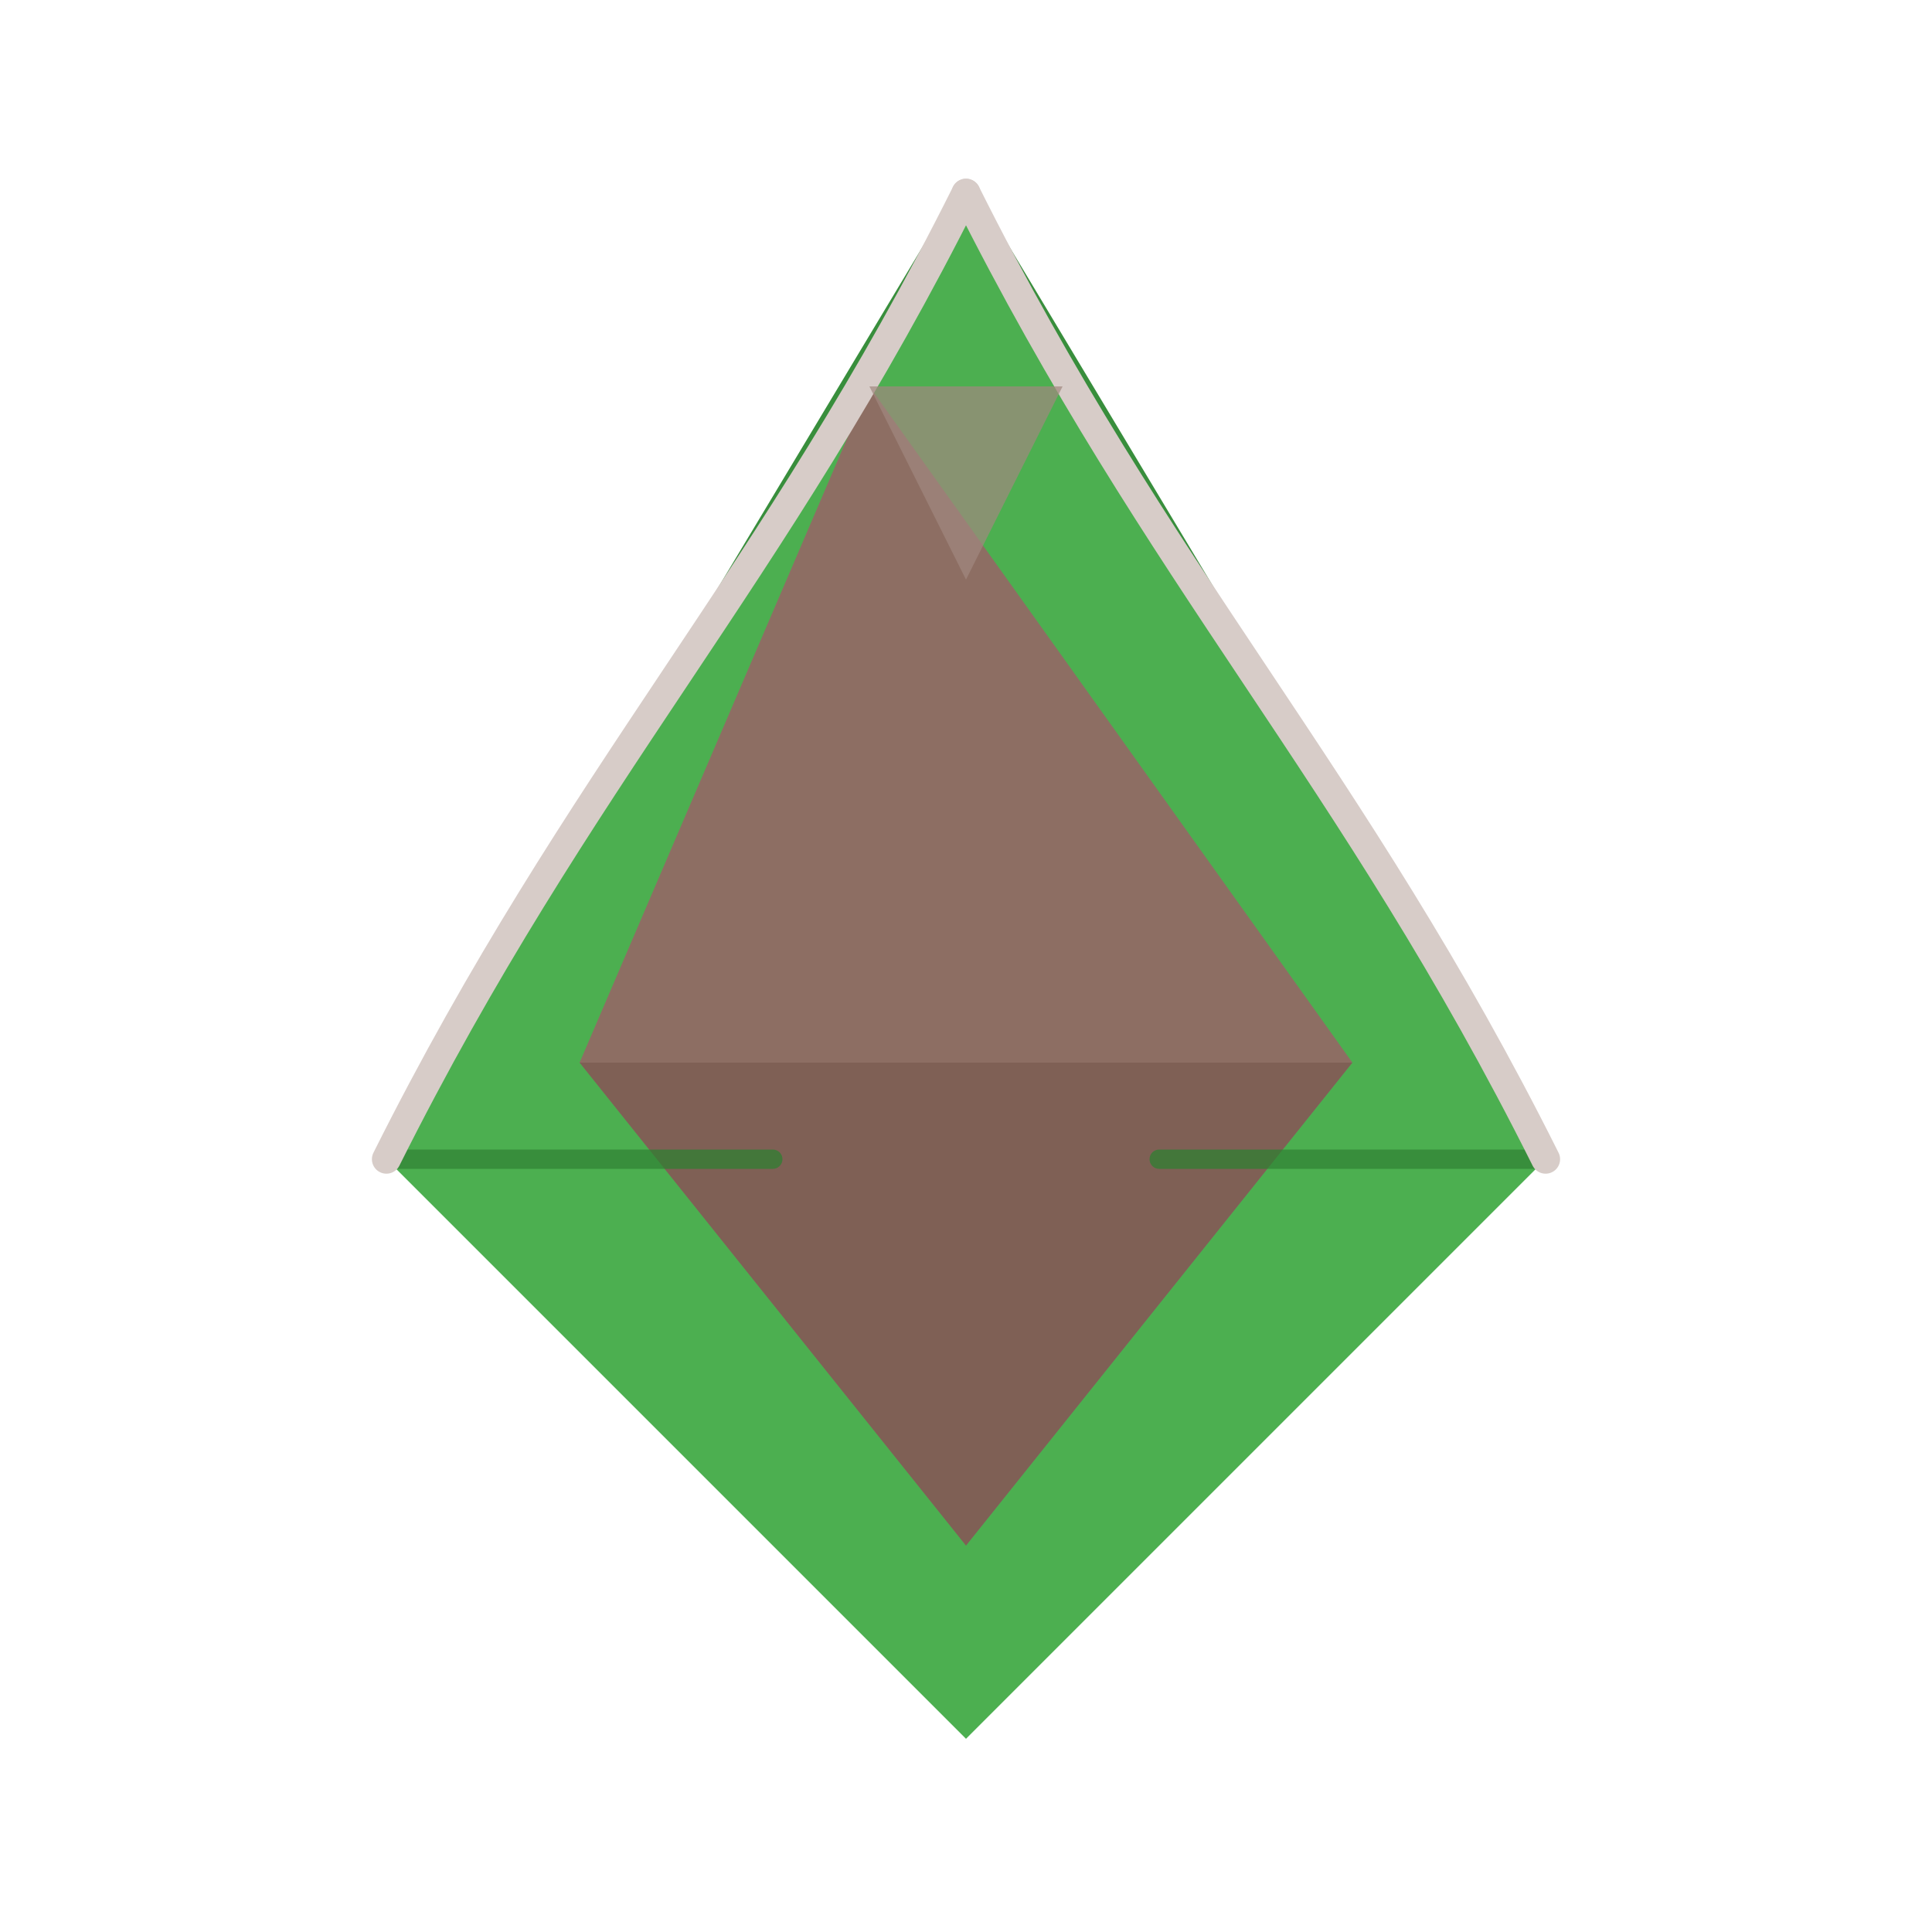
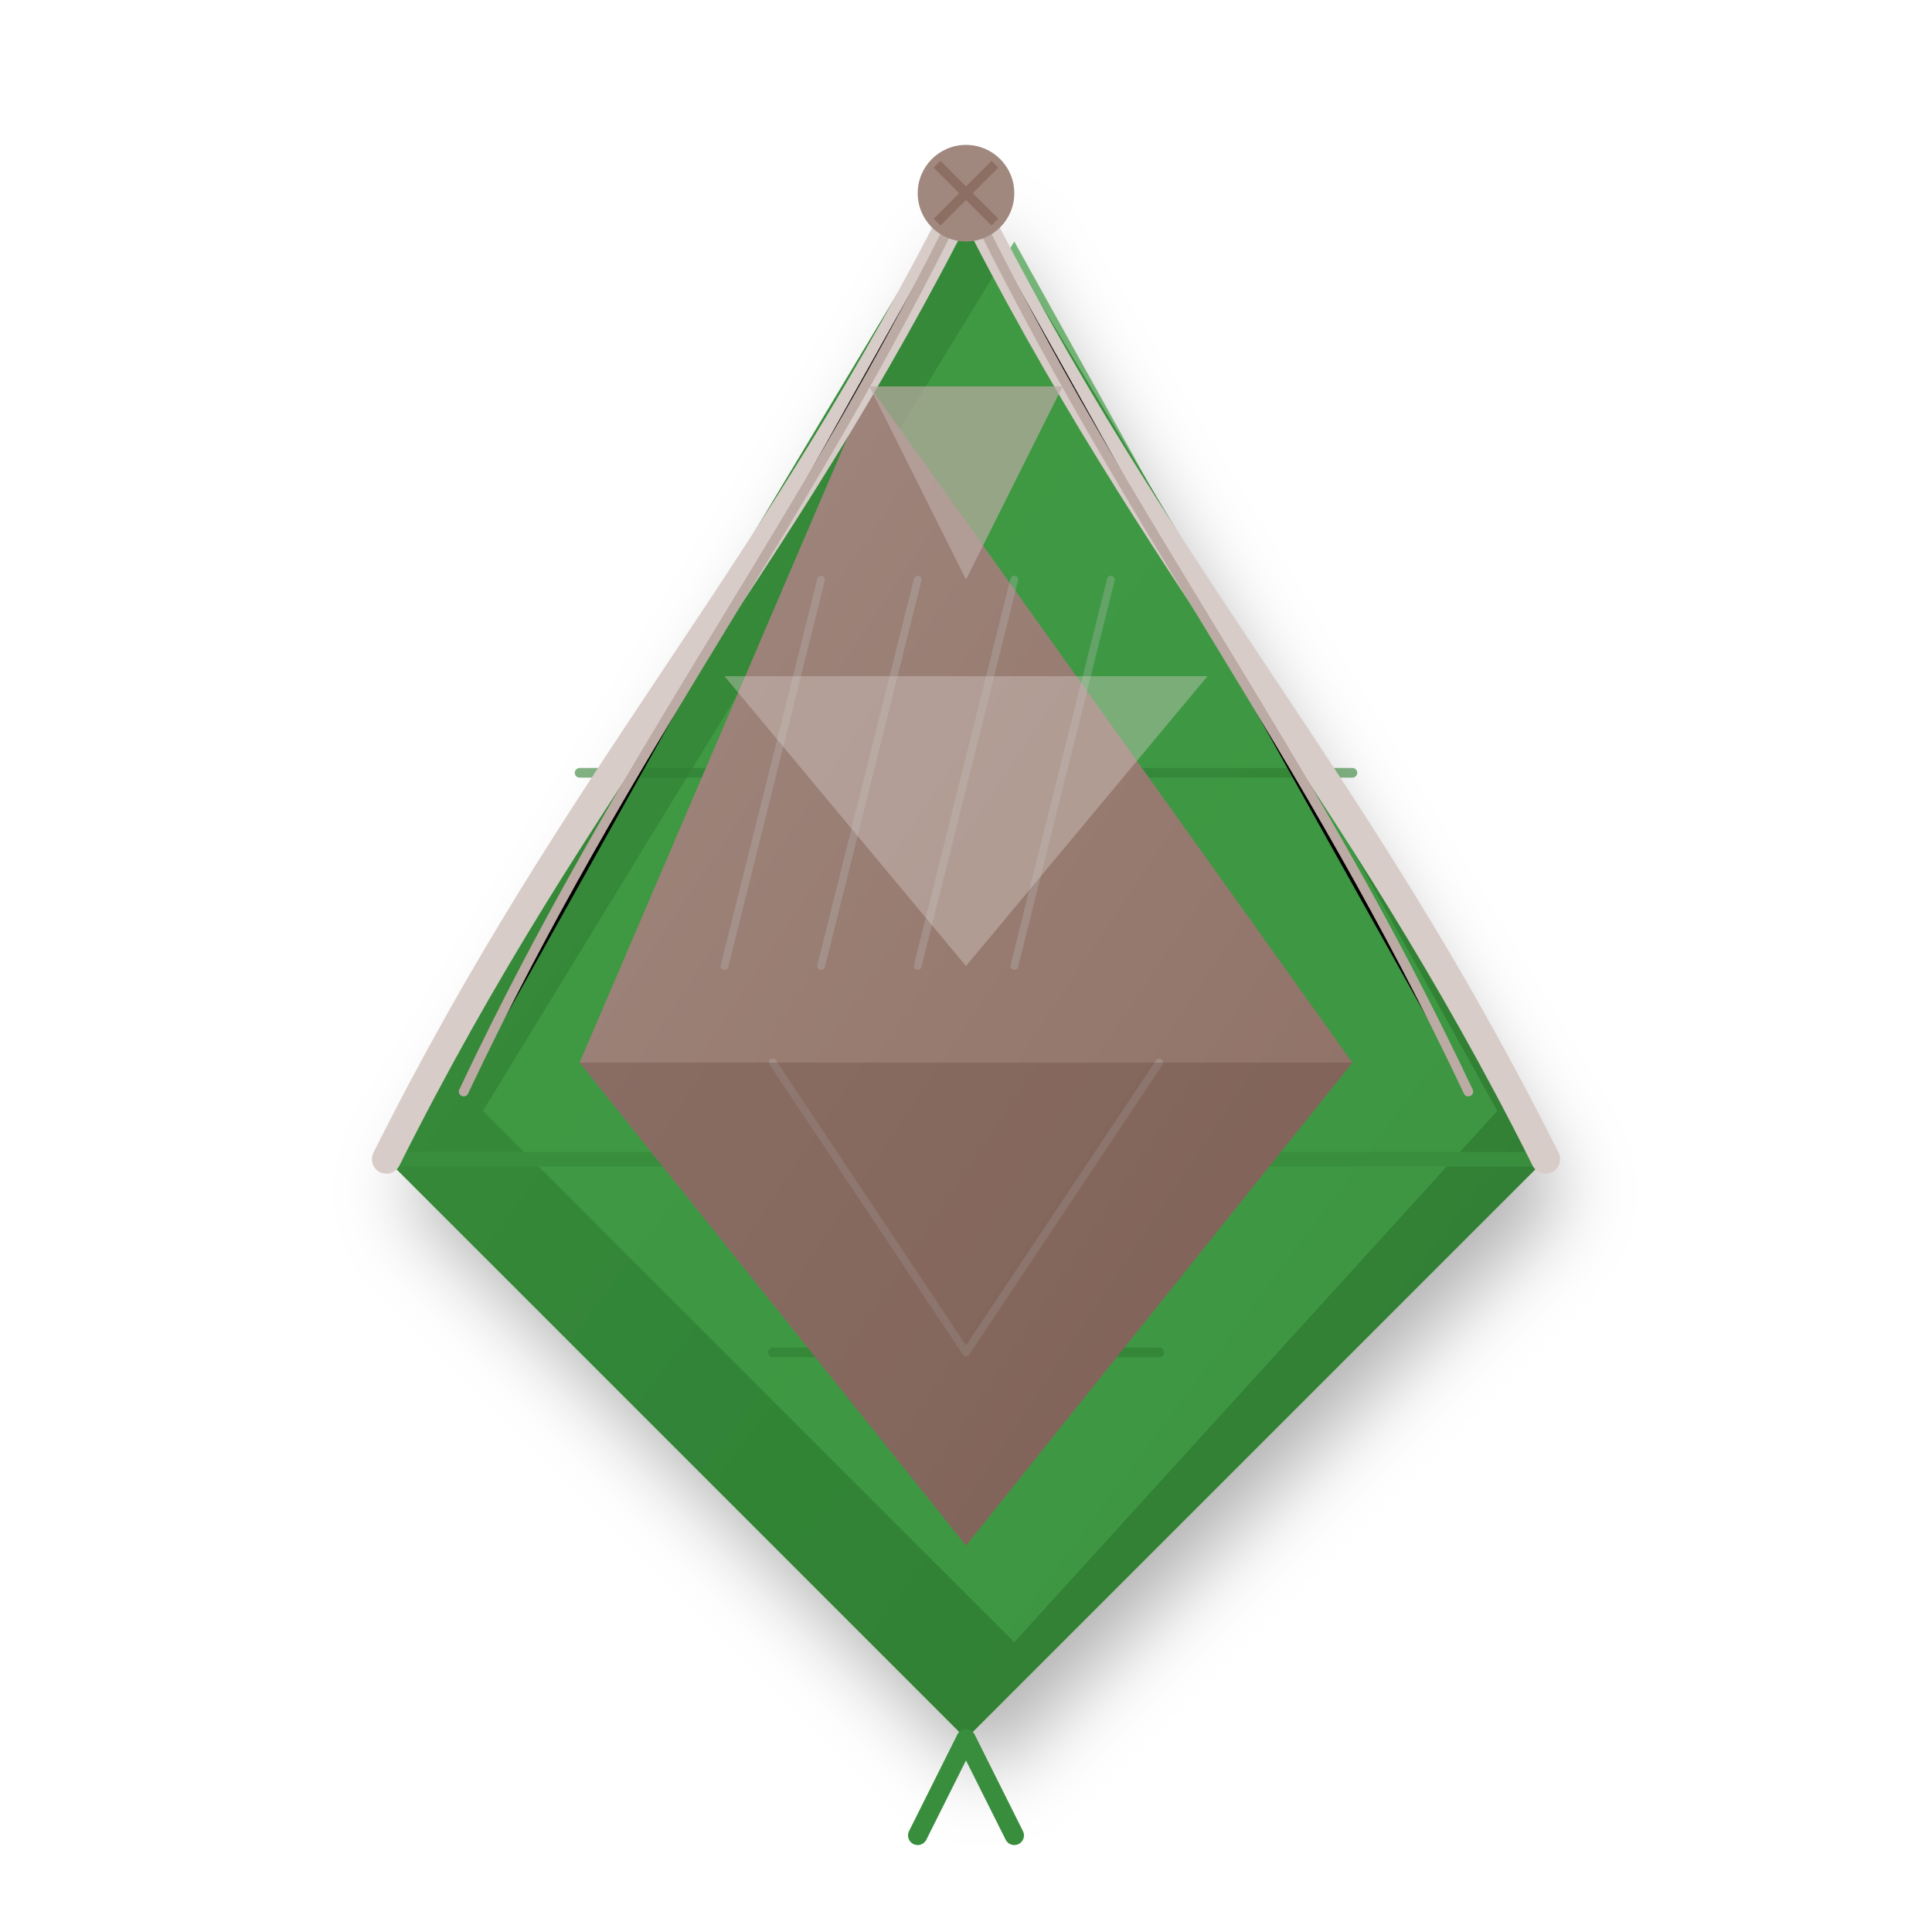
<svg xmlns="http://www.w3.org/2000/svg" width="200" height="200" viewBox="0 0 200 200">
-   <path d="M100,20 L40,120 L100,180 L160,120 Z" fill="#4CAF50" />
-   <path d="M90,40 L60,110 L100,160 L140,110 Z" fill="#8D6E63" />
-   <path d="M100,20 L70,70 M100,20 L130,70 M40,120 L80,120 M160,120 L120,120" stroke="#388E3C" stroke-width="2" stroke-linecap="round" />
+   <defs>
+     <linearGradient id="leafGradient" x1="0%" y1="0%" x2="100%" y2="100%">
+       <stop offset="0%" stop-color="#388E3C" />
+       <stop offset="100%" stop-color="#2E7D32" />
+     </linearGradient>
+     <linearGradient id="riceGradient" x1="0%" y1="0%" x2="100%" y2="100%">
+       <stop offset="0%" stop-color="#A1887F" />
+       <stop offset="100%" stop-color="#8D6E63" />
+     </linearGradient>
+     <filter id="shadow" x="-20%" y="-20%" width="140%" height="140%">
+       <feDropShadow dx="2" dy="4" stdDeviation="4" flood-opacity="0.3" />
+     </filter>
+   </defs>
+   <path d="M100,20 L40,120 L100,180 L160,120 Z" fill="url(#leafGradient)" filter="url(#shadow)" />
+   <path d="M105,25 L50,115 L105,170 L155,115 Z" fill="#43A047" opacity="0.7" />
+   <path d="M100,20 L70,70 M100,20 L130,70" stroke="#388E3C" stroke-width="1.5" stroke-linecap="round" />
+   <path d="M40,120 L80,120 M160,120 L120,120" stroke="#388E3C" stroke-width="1.5" stroke-linecap="round" />
+   <path d="M60,80 L140,80 M70,100 L130,100 M80,140 L120,140" stroke="#2E7D32" stroke-width="1" stroke-linecap="round" opacity="0.6" />
+   <path d="M90,40 L60,110 L100,160 L140,110 Z" fill="url(#riceGradient)" />
+   <path d="M85,60 L75,100 M95,60 L85,100 M105,60 L95,100 M115,60 L105,100" stroke="#BDBDBD" stroke-width="0.8" stroke-linecap="round" opacity="0.3" />
+   <path d="M80,110 L100,140 M100,140 L120,110" stroke="#BDBDBD" stroke-width="0.8" stroke-linecap="round" opacity="0.3" />
  <path d="M100,20 C80,60 60,80 40,120" stroke="#D7CCC8" stroke-width="3" stroke-linecap="round" />
  <path d="M100,20 C120,60 140,80 160,120" stroke="#D7CCC8" stroke-width="3" stroke-linecap="round" />
-   <path d="M90,40 L100,60 L110,40" fill="#A1887F" opacity="0.7" />
+   <path d="M100,20 C83,55 65,77 48,113" stroke="#BCAAA4" stroke-width="1" stroke-linecap="round" />
+   <path d="M100,20 C117,55 135,77 152,113" stroke="#BCAAA4" stroke-width="1" stroke-linecap="round" />
+   <circle cx="100" cy="20" r="5" fill="#A1887F" />
+   <path d="M97,17 L103,23 M97,23 L103,17" stroke="#8D6E63" stroke-width="1" />
+   <path d="M90,40 L100,60 L110,40" fill="#BCAAA4" opacity="0.7" />
+   <path d="M75,70 L100,100 L125,70" fill="#D7CCC8" opacity="0.4" />
  <path d="M60,110 L100,160 L140,110" fill="#5D4037" opacity="0.3" />
+   <path d="M100,180 L95,190 M100,180 L105,190" stroke="#388E3C" stroke-width="2" stroke-linecap="round" />
</svg>
